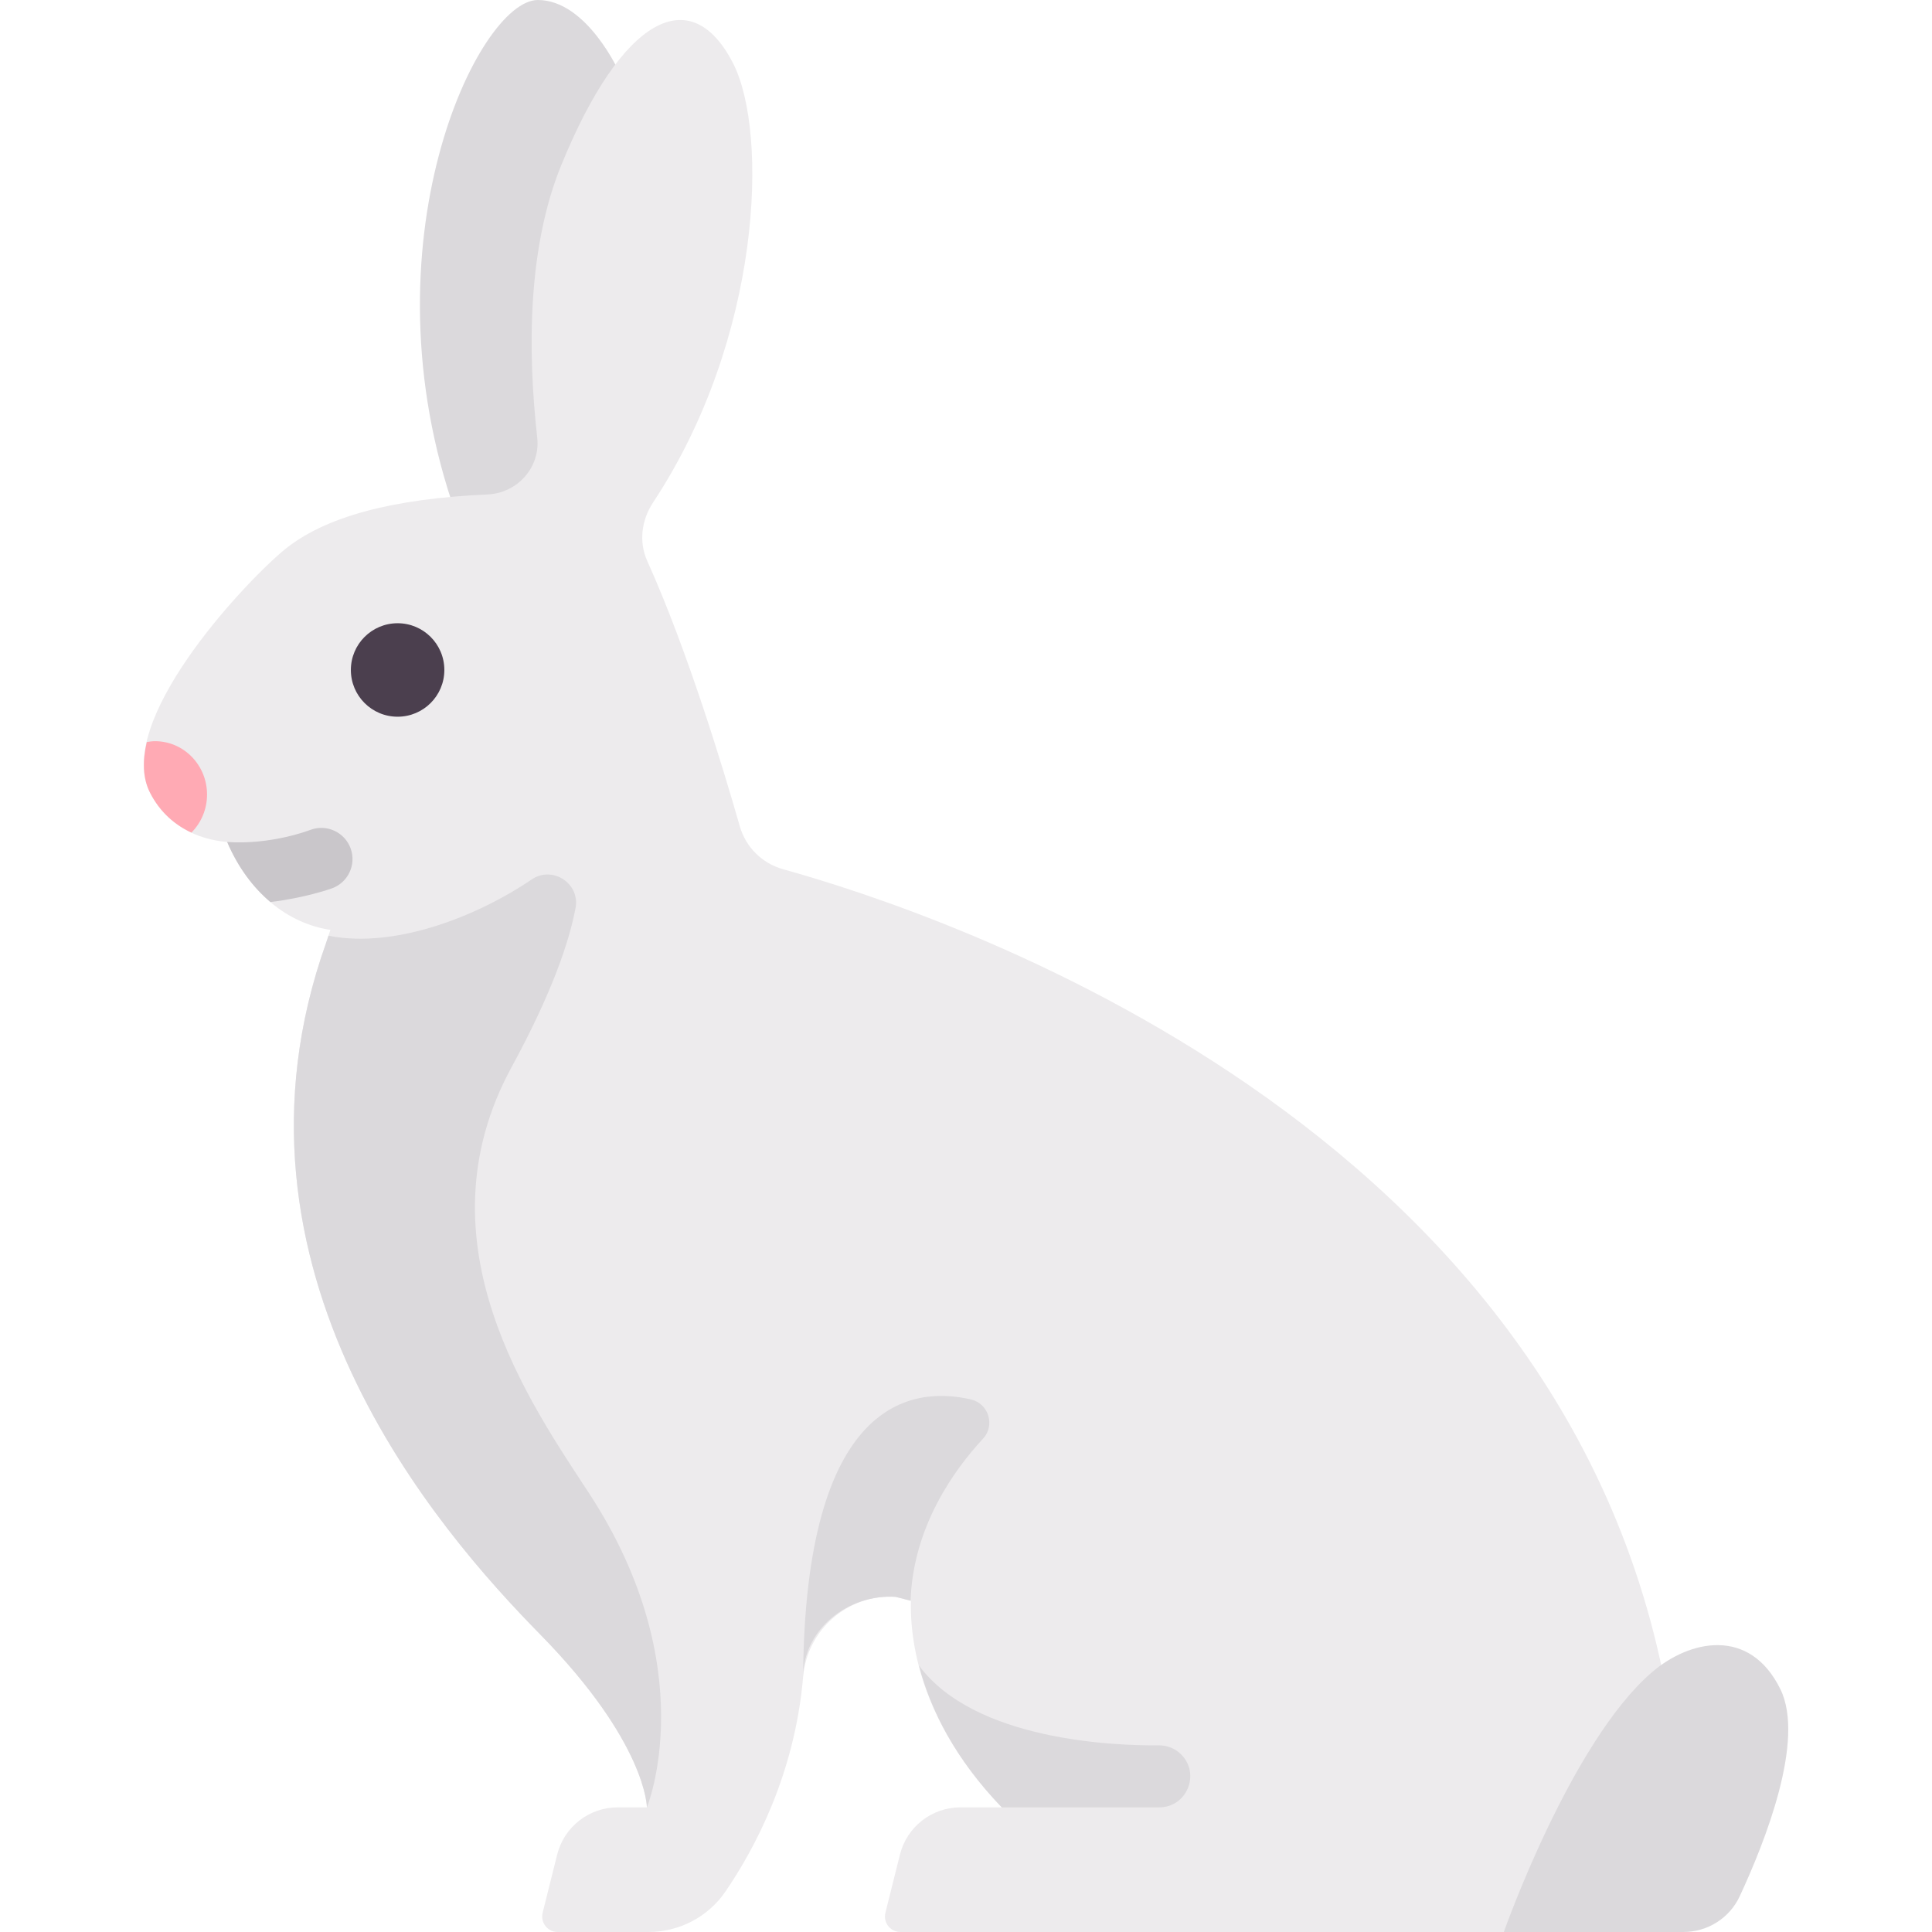
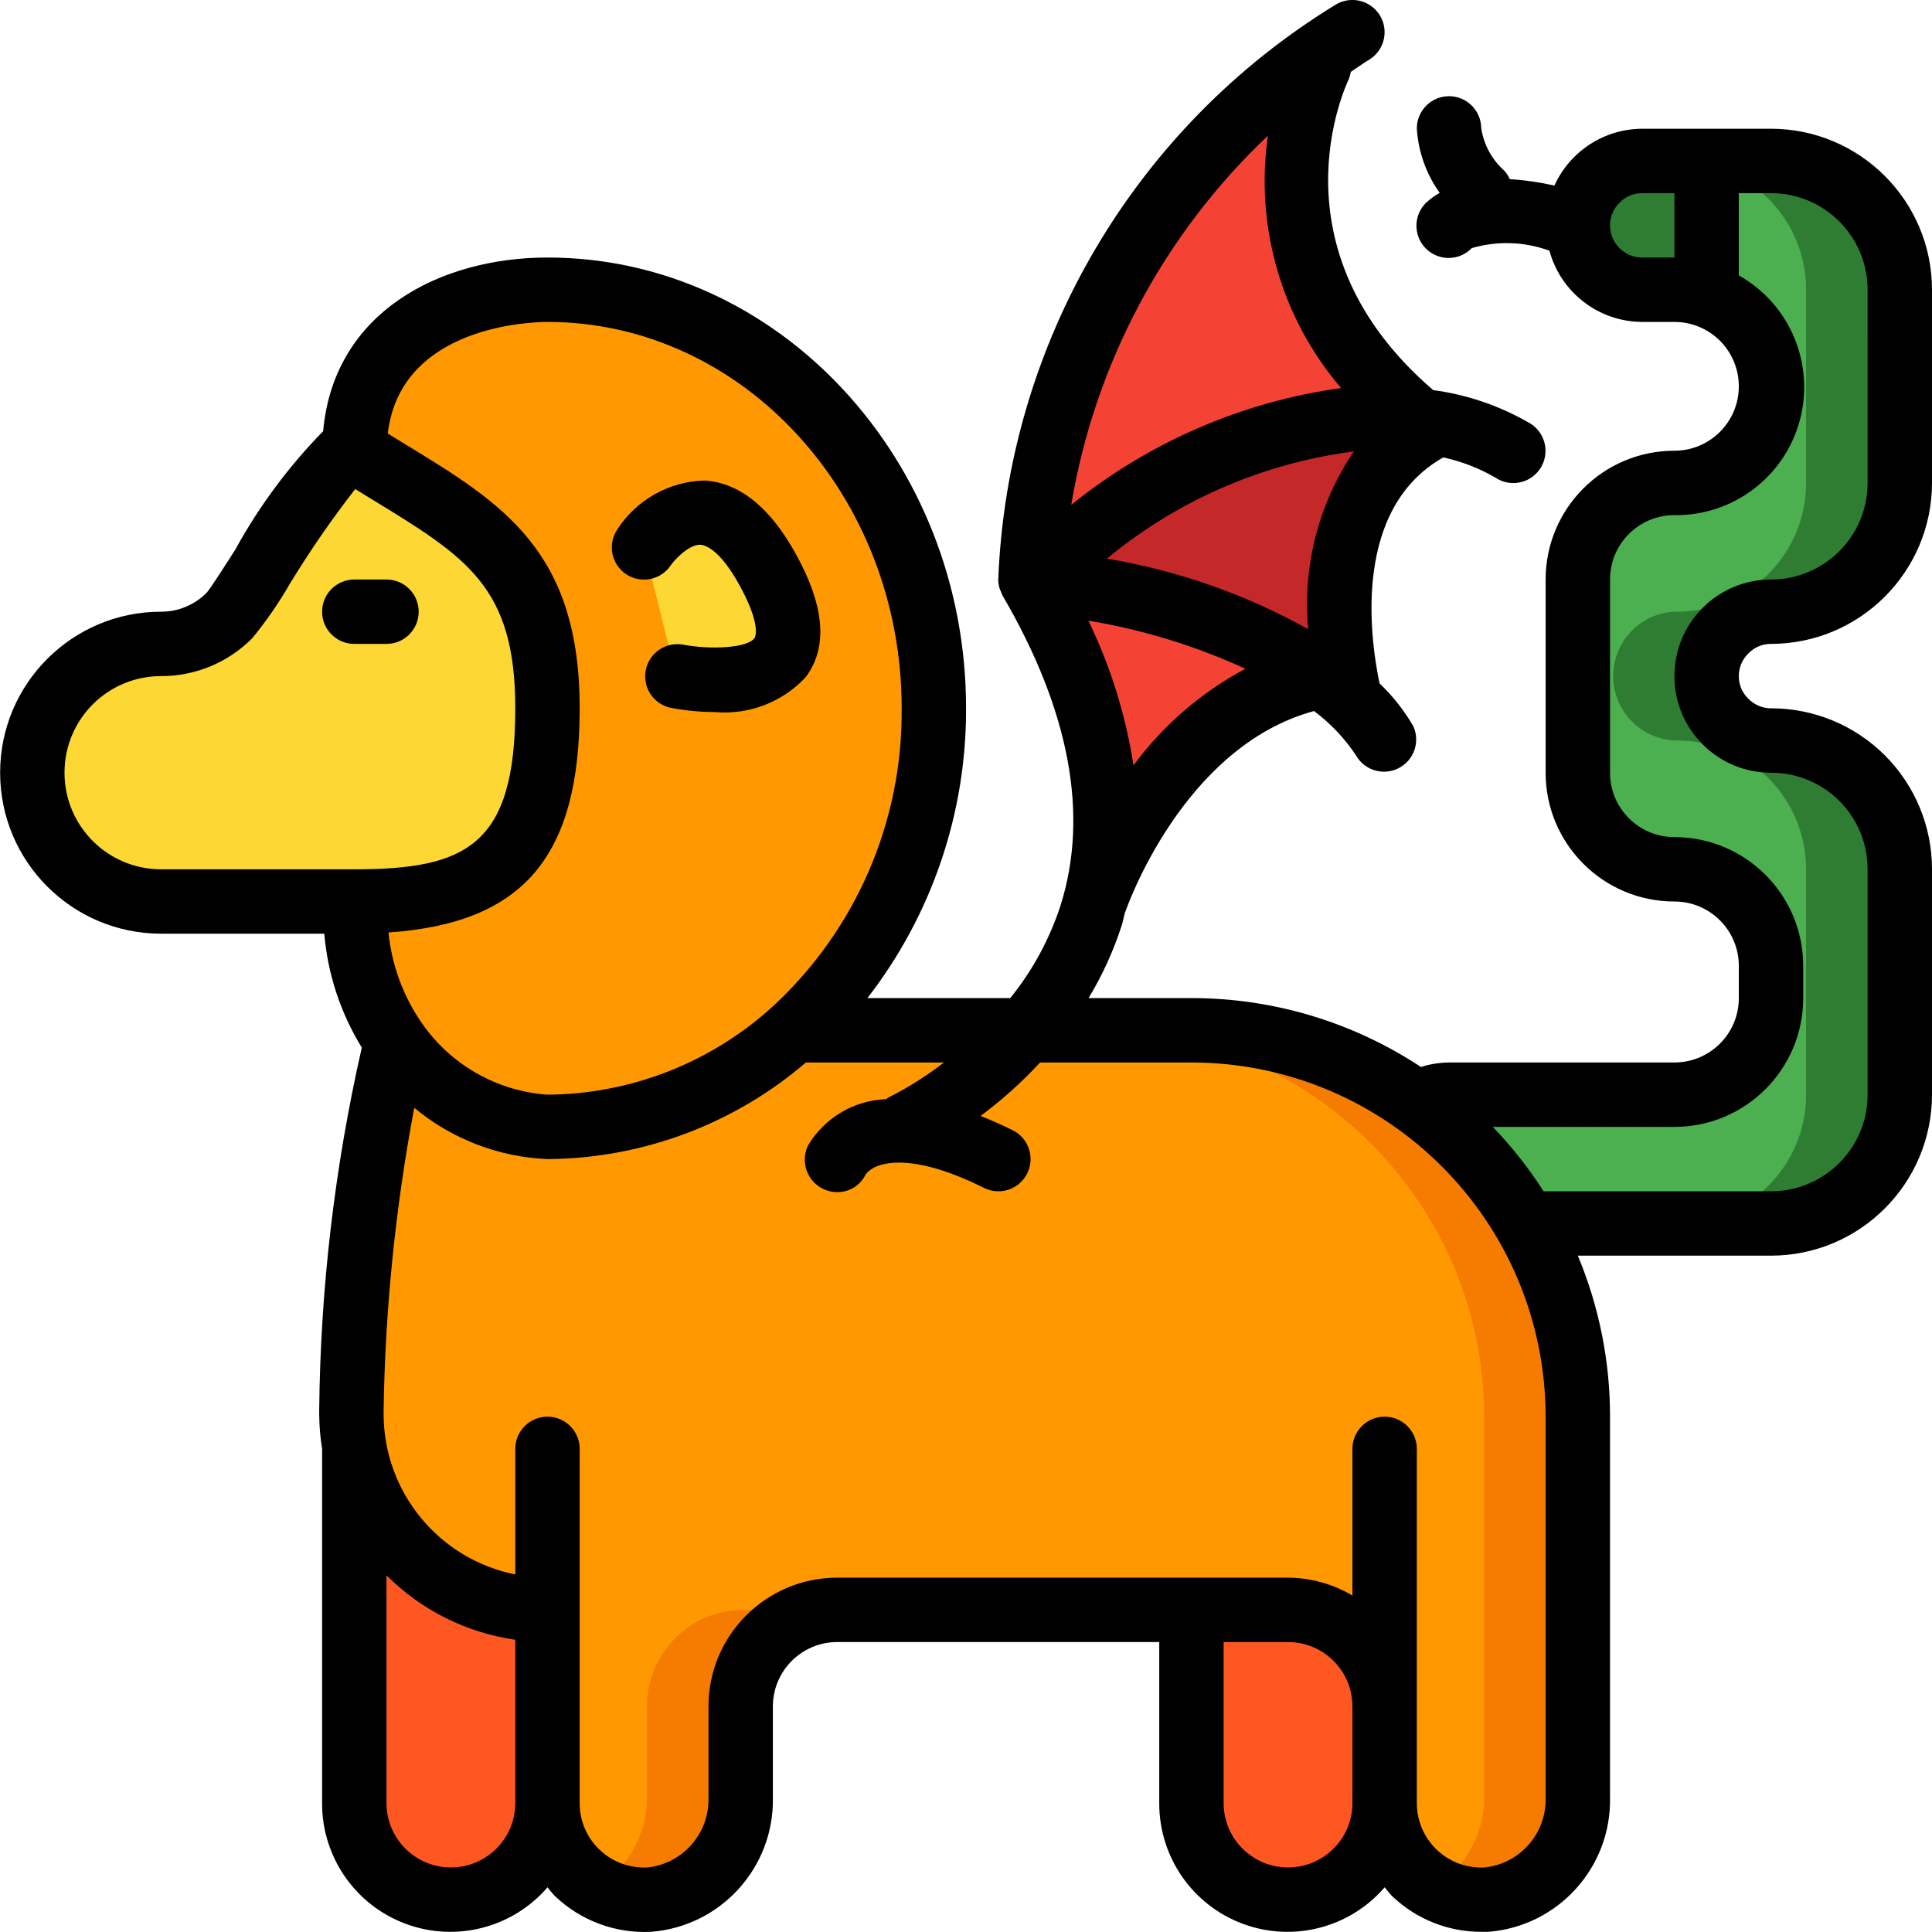
- <svg xmlns="http://www.w3.org/2000/svg" version="1.1" id="Capa_1" x="0px" y="0px" viewBox="0 0 512 512" style="enable-background:new 0 0 512 512;" xml:space="preserve">
-   <path style="fill:#DBD9DC;" d="M120.845,136.258C95.54,64.743,126.697,0,142.53,0c13.075,0,21.67,19.355,21.67,19.355  L143.813,134.71L120.845,136.258z" />
-   <path style="fill:#EDEBED;" d="M207.54,230.357c-5.56-1.547-9.896-5.834-11.483-11.382c-4.367-15.267-13.9-46.764-24.522-70.289  c-2.298-5.089-1.529-10.881,1.549-15.54c28.769-43.549,30.636-97.952,21.184-116.385c-11.237-21.913-29.544-12.116-45.513,26.971  c-8.948,21.903-8.958,49.178-6.386,72.24c0.881,7.897-5.245,14.706-13.183,15.063c-24.775,1.113-43.315,5.76-54.269,15.03  c-11.183,9.462-44.592,45.43-35.168,63.985c4.426,8.715,12.537,12.402,20.451,13.09c5.811,13.613,16.253,21.645,27.357,23.285  l-1.113,3.382c-30.968,86.71,29.916,156.044,56.693,183.312c28.297,28.817,28.297,45.849,28.297,45.849h-7.75  c-7.579,0-14.185,5.158-16.023,12.51l-3.856,15.424c-0.647,2.589,1.311,5.098,3.98,5.098h24.044c8.173,0,15.815-3.983,20.428-10.73  c7.757-11.344,18.378-31.151,20.575-56.866c1.075-12.573,11.929-22.025,24.522-21.221l4.049,1.041  c-0.363,15.481,5.56,35.466,24.074,54.743h-10.955c-7.579,0-14.185,5.158-16.023,12.51l-3.856,15.424  c-0.647,2.589,1.311,5.098,3.98,5.098h187.512l16.516-57.806C417.878,297.29,248.4,241.725,207.54,230.357z" />
-   <circle style="fill:#4B3F4E;" cx="105.37" cy="177.55" r="12.387" />
-   <path style="fill:#DBD9DC;" d="M156.2,395.871c-15.484-23.742-45.935-66.581-20.645-113.032  c10.655-19.571,15.257-33.091,16.976-42.235c1.223-6.511-6.158-11.281-11.626-7.54c-13.136,8.985-35.48,18.547-53.857,14.91  l-0.603,1.833c-30.968,86.71,29.916,156.044,56.693,183.312c28.297,28.817,28.297,45.849,28.297,45.849  S186.542,442.395,156.2,395.871z" />
-   <path style="fill:#C9C6CA;" d="M92.932,224.863c-1.556-4.294-6.298-6.516-10.565-4.976c-0.169,0.057-10.342,4.058-22.167,3.253  c0.377,0.046-0.377-0.033,0,0c2.856,6.689,6.837,12.013,11.458,15.91c9.076-1.095,15.7-3.408,16.29-3.622  C92.246,233.887,94.472,229.153,92.932,224.863z" />
-   <path style="fill:#FFAAB4;" d="M39.75,210.05c2.628,5.174,6.568,8.542,10.981,10.596c2.548-2.566,4.137-6.131,4.137-10.083  c0-7.81-6.172-14.141-13.787-14.141c-0.746,0-1.465,0.108-2.179,0.225C37.756,201.595,37.798,206.206,39.75,210.05z" />
-   <g>
-     <path style="fill:#DBD9DC;" d="M237.354,423.183l3.962,1.019c0.634-19.668,11.671-34.827,19.192-42.931   c3.27-3.523,1.501-9.311-3.181-10.399c-15.651-3.638-44.019-0.043-44.495,73.532C212.914,431.786,224.761,422.379,237.354,423.183z   " />
-     <path style="fill:#DBD9DC;" d="M313.014,464.943L313.014,464.943c-1.566-1.566-3.668-2.424-5.883-2.404   c-11.454,0.103-48.811-1.155-63.595-21.153c3.061,11.845,9.717,24.855,21.941,37.583h41.727   C314.524,478.968,318.189,470.118,313.014,464.943z" />
-     <path style="fill:#DBD9DC;" d="M471.821,447.656c-8.137-16.576-24.086-13.075-34.065-4.473C416.224,461.745,398.53,512,398.53,512   h47.57c6.404,0,12.236-3.656,14.939-9.461C467.72,488.19,478.454,461.169,471.821,447.656z" />
-   </g>
-   <g>
- </g>
-   <g>
- </g>
-   <g>
- </g>
-   <g>
- </g>
-   <g>
- </g>
-   <g>
- </g>
-   <g>
- </g>
-   <g>
- </g>
-   <g>
- </g>
-   <g>
- </g>
-   <g>
- </g>
-   <g>
- </g>
-   <g>
- </g>
-   <g>
- </g>
-   <g>
- </g>
+ <svg xmlns="http://www.w3.org/2000/svg" height="512pt" viewBox="0 0 512 512.031" width="512pt">
+   <path d="m457.316 167.156c-4.852 4.879-6.297 12.195-3.668 18.551 2.629 6.359 8.82 10.52 15.699 10.547 9.059-.012 17.746 3.582 24.148 9.984 6.406 6.406 9.996 15.094 9.984 24.148v59.734c0 18.852-15.281 34.133-34.133 34.133h-81.918l-28.844-31.914c2.539-1.477 5.426-2.246 8.363-2.219h76.801c14.137 0 25.598-11.461 25.598-25.602v-8.531c0-14.141-11.461-25.602-25.598-25.602-14.141 0-25.602-11.461-25.602-25.598v-51.203c0-14.137 11.461-25.598 25.602-25.598 10.348-.012 19.672-6.246 23.629-15.809 3.957-9.559 1.773-20.562-5.539-27.883-2.672-2.715-5.945-4.762-9.559-5.973l-15.102-17.836 14.504-17.066.598-.77h17.066c18.852 0 34.133 15.285 34.133 34.137v51.199c0 18.852-15.281 34.133-34.133 34.133-4.527-.023-8.871 1.793-12.031 5.035zm0 0" fill="#2e7d32" />
+   <path d="m432.484 167.156c-4.852 4.879-6.297 12.195-3.668 18.551 2.629 6.359 8.82 10.52 15.699 10.547 9.059-.012 17.746 3.582 24.148 9.984 6.406 6.406 9.996 15.094 9.984 24.148v59.734c0 18.852-15.281 34.133-34.133 34.133h-57.086l-28.844-31.914c2.539-1.477 5.426-2.246 8.363-2.219h76.801c14.137 0 25.598-11.461 25.598-25.602v-8.531c0-14.141-11.461-25.602-25.598-25.602-14.141 0-25.602-11.461-25.602-25.598v-51.203c0-14.137 11.461-25.598 25.602-25.598 10.348-.012 19.672-6.246 23.629-15.809 3.957-9.559 1.773-20.562-5.539-27.883-2.672-2.715-5.945-4.762-9.559-5.973l-15.102-17.836 14.504-17.066c15.73 3.379 26.965 17.277 26.965 33.367v51.199c0 18.852-15.281 34.133-34.133 34.133-4.527-.023-8.871 1.793-12.031 5.035zm0 0" fill="#4caf50" />
+   <path d="m452.281 42.652v35.672c-2.727-1.035-5.617-1.555-8.531-1.535h-8.535c-9.414-.031-17.039-7.656-17.066-17.066.07-9.398 7.672-17 17.066-17.07zm0 0" fill="#2e7d32" />
+   <path d="m357.816 179.82c-42.664 8.531-66.73 50.176-66.73 50.176 4.695-21.25 1.539-48.387-18.004-81.922l47.785-3.02zm0 0" fill="#f44335" />
+   <path d="m145.082 383.988v93.867c0 14.137-11.461 25.598-25.602 25.598-14.137 0-25.598-11.461-25.598-25.598v-93.867zm0 0" fill="#ff5722" />
+   <path d="m366.949 383.988v93.867c0 14.137-11.461 25.598-25.602 25.598-14.137 0-25.598-11.461-25.598-25.598v-51.203zm0 0" fill="#ff5722" />
+   <path d="m418.148 375.453v101.035c.238 13.953-10.336 25.719-24.234 26.965-7.012.328-13.848-2.223-18.938-7.051-5.09-4.832-7.988-11.531-8.027-18.547v-25.602c0-14.137-11.461-25.602-25.602-25.602h-119.465c-14.141 0-25.602 11.465-25.602 25.602v24.234c.238 13.953-10.336 25.719-24.234 26.965-7.008.328-13.848-2.223-18.938-7.051-5.09-4.832-7.988-11.531-8.027-18.547v-51.203c-28.664-.008-51.91-23.219-51.969-51.883v-1.191c.359-32.766 4.336-65.391 11.863-97.281l105.555-3.242h105.219c56.551 0 102.398 45.844 102.398 102.398zm0 0" fill="#f57c00" />
+   <path d="m393.316 375.453v101.035c.008 9.668-5.039 18.633-13.312 23.637-8.086-4.488-13.086-13.023-13.055-22.27v-25.602c0-14.137-11.461-25.602-25.602-25.602h-144.297c-14.141 0-25.602 11.465-25.602 25.602v24.234c.008 9.668-5.039 18.633-13.312 23.637-8.082-4.488-13.086-13.023-13.055-22.27v-51.203c-28.664-.008-51.91-23.219-51.969-51.883v-1.191c.359-32.766 4.336-65.391 11.863-97.281l105.555-3.242h80.387c56.551 0 102.398 45.844 102.398 102.398zm0 0" fill="#ff9801" />
+   <path d="m93.883 238.922c-.395 13.324 3.496 26.422 11.094 37.375 9.223 13.219 24.012 21.461 40.105 22.355 24.242-.098 47.574-9.227 65.449-25.598 23.812-21.953 37.234-52.949 36.949-85.332 0-61.27-45.824-110.934-102.398-110.934-18.688 0-51.199 8.531-51.199 42.664zm0 0" fill="#ff9801" />
+   <path d="m93.883 238.922c34.133 0 51.199-10.07 51.199-51.199 0-41.133-20.652-49.152-51.199-68.27-7.082 0-28.504 39.082-33.109 43.691-4.793 4.809-11.305 7.512-18.09 7.508-18.852 0-34.137 15.285-34.137 34.137 0 18.852 15.285 34.133 34.137 34.133zm0 0" fill="#fdd834" />
+   <path d="m171.75 149.32c-.754-2.906.098-5.996 2.234-8.105 5.777-5.547 18.305-12.68 30.832 12.371 12.918 25.832-8.379 27.23-19.508 26.379-3.629-.305-6.652-2.898-7.512-6.434zm0 0" fill="#fdd834" />
+   <path d="m357.816 185.297c-11.605-10.836-36.352-26.367-84.734-31.742 41.301-36.781 75.266-43.777 97.793-42.496 3.344.23 6.676.629 9.984 1.191-33.965 16.473-25.602 62.039-23.043 73.047zm0 0" fill="#c52828" />
+   <path d="m375.48 112.285c-39.926-.766-78.586 14.047-107.773 41.301 0 0 0-87.637 76.969-139.688-7.621 35.926 4.059 73.223 30.805 98.387zm0 0" fill="#f44335" />
+   <path d="m177.746 149.84c1.238-1.801 5.027-5.629 7.922-5.461 1.219.086 5.641 1.273 11.512 13.023 3.66 7.305 3.41 10.836 2.711 11.777-1.996 2.625-11.859 3.035-19.004 1.645-4.535-.746-8.848 2.238-9.75 6.746-.902 4.512 1.93 8.922 6.406 9.98 3.961.766 7.98 1.156 12.016 1.168 8.949.762 17.754-2.625 23.891-9.18 5.574-7.289 5.234-17.301-.996-29.766-7.133-14.27-15.797-21.812-25.754-22.426-9.375.242-18.027 5.094-23.117 12.969-2.629 3.914-1.59 9.215 2.32 11.848 3.914 2.629 9.215 1.59 11.844-2.324zm0 0" />
+   <path d="m102.414 170.652c4.715 0 8.535-3.82 8.535-8.531 0-4.715-3.82-8.535-8.535-8.535h-8.531c-4.715 0-8.535 3.82-8.535 8.535 0 4.711 3.82 8.531 8.535 8.531zm0 0" />
+   <path d="m469.348 34.121h-34.133c-10.035.039-19.125 5.922-23.27 15.062-3.887-.883-7.84-1.457-11.82-1.707-.383-.855-.902-1.641-1.543-2.32-3.258-2.922-5.391-6.887-6.035-11.215-.047-4.711-3.91-8.492-8.621-8.445-4.711.051-8.492 3.91-8.445 8.625.395 6.125 2.496 12.016 6.07 17.008-1.289.703-2.488 1.562-3.57 2.559-2.215 2.145-3.105 5.316-2.324 8.301.781 2.98 3.109 5.312 6.094 6.094s6.156-.109 8.297-2.328c6.758-1.973 13.969-1.73 20.574.691 3.023 11.105 13.086 18.828 24.594 18.875h8.535c9.426 0 17.066 7.641 17.066 17.066s-7.641 17.066-17.066 17.066c-18.852 0-34.133 15.281-34.133 34.133v51.203c0 18.852 15.281 34.133 34.133 34.133 9.426 0 17.066 7.641 17.066 17.066v8.531c0 9.426-7.641 17.066-17.066 17.066h-59.734c-2.527.027-5.035.43-7.441 1.195-18.047-11.922-39.199-18.27-60.824-18.262h-27.266c3.664-6.055 6.609-12.52 8.781-19.258.359-1.117.547-2.277.852-3.414 0-.086.094-.152.129-.238.145-.453 15.035-43.691 49.988-53.164 4.344 3.238 8.098 7.199 11.094 11.707 2.23 3.992 7.211 5.512 11.289 3.453 4.082-2.059 5.816-6.965 3.934-11.133-2.426-4.191-5.445-8.016-8.957-11.348-2.75-13.246-6.828-46.449 16.887-59.895 4.863 1.051 9.531 2.855 13.832 5.359 2.535 1.691 5.781 1.902 8.516.551s4.539-4.059 4.734-7.102c.199-3.043-1.242-5.957-3.777-7.652-7.961-4.711-16.789-7.77-25.961-8.992-43.52-37.352-23.277-80.57-22.332-82.516.234-.59.398-1.203.488-1.828 1.621-1.051 3.105-2.168 4.797-3.184 2.617-1.562 4.203-4.406 4.156-7.457-.043-3.047-1.711-5.844-4.375-7.328-2.664-1.488-5.918-1.438-8.539.125-53.43 32.637-87.008 89.82-89.473 152.379.008.797.125 1.586.352 2.348l.078.23c.059.188.168.352.238.539.137.406.305.801.496 1.184 17.758 30.441 22.918 58.027 15.359 82.039-2.902 8.949-7.422 17.285-13.34 24.594h-37.859c17.035-21.969 26.238-49 26.145-76.797 0-65.879-49.766-119.469-110.934-119.469-28.238 0-56.652 14.312-59.453 46.027-9.121 9.316-16.934 19.832-23.219 31.258-2.953 4.645-6.621 10.41-7.68 11.574-3.184 3.211-7.523 5.016-12.047 5.008-23.566 0-42.668 19.102-42.668 42.668 0 23.562 19.102 42.664 42.668 42.664h43.238c.918 10.703 4.324 21.043 9.949 30.191-7.172 31.484-10.957 63.645-11.289 95.934v1.191c.02 3.09.273 6.172.766 9.219v93.867c-.062 14.23 8.75 26.996 22.082 31.984 13.332 4.984 28.359 1.137 37.652-9.645.684.777 1.254 1.629 2.016 2.355 6.82 6.496 16.012 9.91 25.418 9.438 18.465-1.422 32.625-16.984 32.301-35.5v-24.234c0-9.426 7.641-17.066 17.066-17.066h85.332v42.668c-.062 14.23 8.75 26.996 22.082 31.984 13.332 4.984 28.359 1.137 37.652-9.645.684.777 1.254 1.629 2.012 2.355 6.391 6.109 14.91 9.492 23.75 9.438h1.707c18.449-1.438 32.59-16.996 32.266-35.5v-101.035c.016-14.648-2.887-29.152-8.535-42.664h51.199c23.555-.031 42.641-19.117 42.668-42.668v-59.734c.012-11.32-4.48-22.176-12.484-30.184-8.004-8.004-18.863-12.492-30.184-12.48-2.297.004-4.496-.941-6.074-2.613-1.594-1.555-2.48-3.695-2.457-5.922-.008-2.301.938-4.5 2.609-6.074 1.559-1.594 3.695-2.48 5.922-2.461 23.555-.027 42.641-19.113 42.668-42.664v-51.199c-.027-23.555-19.113-42.641-42.668-42.668zm-168.957 168.703c-2.062-13.297-6.09-26.215-11.949-38.332 14.375 2.379 28.371 6.668 41.609 12.75-11.664 6.219-21.797 14.957-29.66 25.582zm-7.051-54.773c18.699-15.465 41.395-25.316 65.461-28.41-9.371 13.828-13.648 30.48-12.109 47.113-16.594-9.25-34.656-15.578-53.395-18.703zm42.668-112.043c-3.457 24.031 3.613 48.387 19.402 66.832-26.211 3.629-50.941 14.336-71.523 30.969 6.258-37.398 24.543-71.734 52.078-97.801zm99.207 32.246c-4.711 0-8.531-3.82-8.531-8.531-.008-2.301.938-4.5 2.609-6.078 1.559-1.594 3.695-2.48 5.922-2.457h8.535v17.066zm-290.133 17.066c51.754 0 93.867 45.934 93.867 102.402.293 29.965-12.105 58.66-34.133 78.984-16.336 14.914-37.613 23.258-59.734 23.414-13.34-.934-25.543-7.855-33.195-18.824-5.004-7.156-8.086-15.477-8.941-24.168 35.812-2.441 50.672-20.156 50.672-59.406 0-41.816-20.48-54.309-46.457-70.121-1.418-.852-2.938-1.809-4.41-2.711 3.387-28.641 38.176-29.57 42.332-29.57zm-128 119.469c-.012-6.797 2.68-13.316 7.484-18.117 4.801-4.805 11.32-7.5 18.117-7.484 9.055.02 17.742-3.586 24.121-10.008 3.738-4.539 7.086-9.383 10.012-14.484 5.285-8.684 11.066-17.055 17.312-25.078 1.383.852 2.824 1.75 4.164 2.559 25.457 15.523 38.254 23.316 38.254 55.547 0 36.504-13.156 42.664-42.664 42.664h-51.199c-14.141 0-25.602-11.461-25.602-25.598zm102.398 290.133c-9.426 0-17.066-7.641-17.066-17.066v-60.348c9.234 9.23 21.211 15.219 34.133 17.066v43.281c0 9.426-7.641 17.066-17.066 17.066zm221.867 0c-9.426 0-17.066-7.641-17.066-17.066v-42.668h17.066c9.426 0 17.066 7.641 17.066 17.066v25.602c0 9.426-7.641 17.066-17.066 17.066zm68.27-18.434c.234 9.391-6.758 17.398-16.094 18.434-4.695.266-9.289-1.414-12.703-4.641-3.414-3.23-5.348-7.727-5.34-12.426v-93.867c0-4.715-3.82-8.535-8.531-8.535-4.715 0-8.535 3.82-8.535 8.535v38.879c-5.164-3.074-11.055-4.711-17.066-4.746h-119.465c-18.852 0-34.133 15.281-34.133 34.133v24.234c.234 9.391-6.758 17.398-16.094 18.434-4.738.27-9.379-1.441-12.801-4.73-3.371-3.215-5.27-7.68-5.238-12.336v-93.867c0-4.715-3.824-8.535-8.535-8.535-4.711 0-8.535 3.82-8.535 8.535v33.277c-20.258-4.055-34.855-21.824-34.898-42.484v-.973c.414-26.922 3.133-53.758 8.121-80.215 9.961 8.281 22.371 13.059 35.312 13.594 25.141-.16 49.406-9.234 68.488-25.602h36.602c-4.617 3.566-9.562 6.684-14.773 9.305-.215.102-.348.289-.555.406-8.457.32-16.191 4.852-20.598 12.074-1.391 2.676-1.281 5.883.289 8.453 1.574 2.574 4.375 4.137 7.391 4.117 3.145.02 6.027-1.762 7.422-4.582 2.066-3.199 11.309-6.594 31.414 3.465 2.727 1.363 5.977 1.168 8.52-.516 2.543-1.68 4-4.594 3.812-7.637-.184-3.043-1.977-5.758-4.703-7.121-3.023-1.512-5.848-2.723-8.535-3.789 5.684-4.234 10.965-8.98 15.785-14.176h40.109c51.816.062 93.805 42.051 93.867 93.867zm85.332-348.5c0 14.137-11.461 25.598-25.602 25.598-14.137 0-25.598 11.465-25.598 25.602s11.461 25.602 25.598 25.602c6.793-.016 13.312 2.676 18.117 7.48 4.805 4.805 7.496 11.324 7.484 18.117v59.734c0 14.137-11.461 25.602-25.602 25.602h-60.27c-3.922-6.117-8.434-11.832-13.465-17.07h48.137c18.852 0 34.133-15.281 34.133-34.133v-8.531c0-18.852-15.281-34.133-34.133-34.133-9.426 0-17.066-7.641-17.066-17.066v-51.203c0-9.426 7.641-17.066 17.066-17.066 15.52.211 29.207-10.137 33.234-25.129s-2.633-30.805-16.168-38.402v-21.801h8.531c14.141 0 25.602 11.461 25.602 25.602zm0 0" />
</svg>
